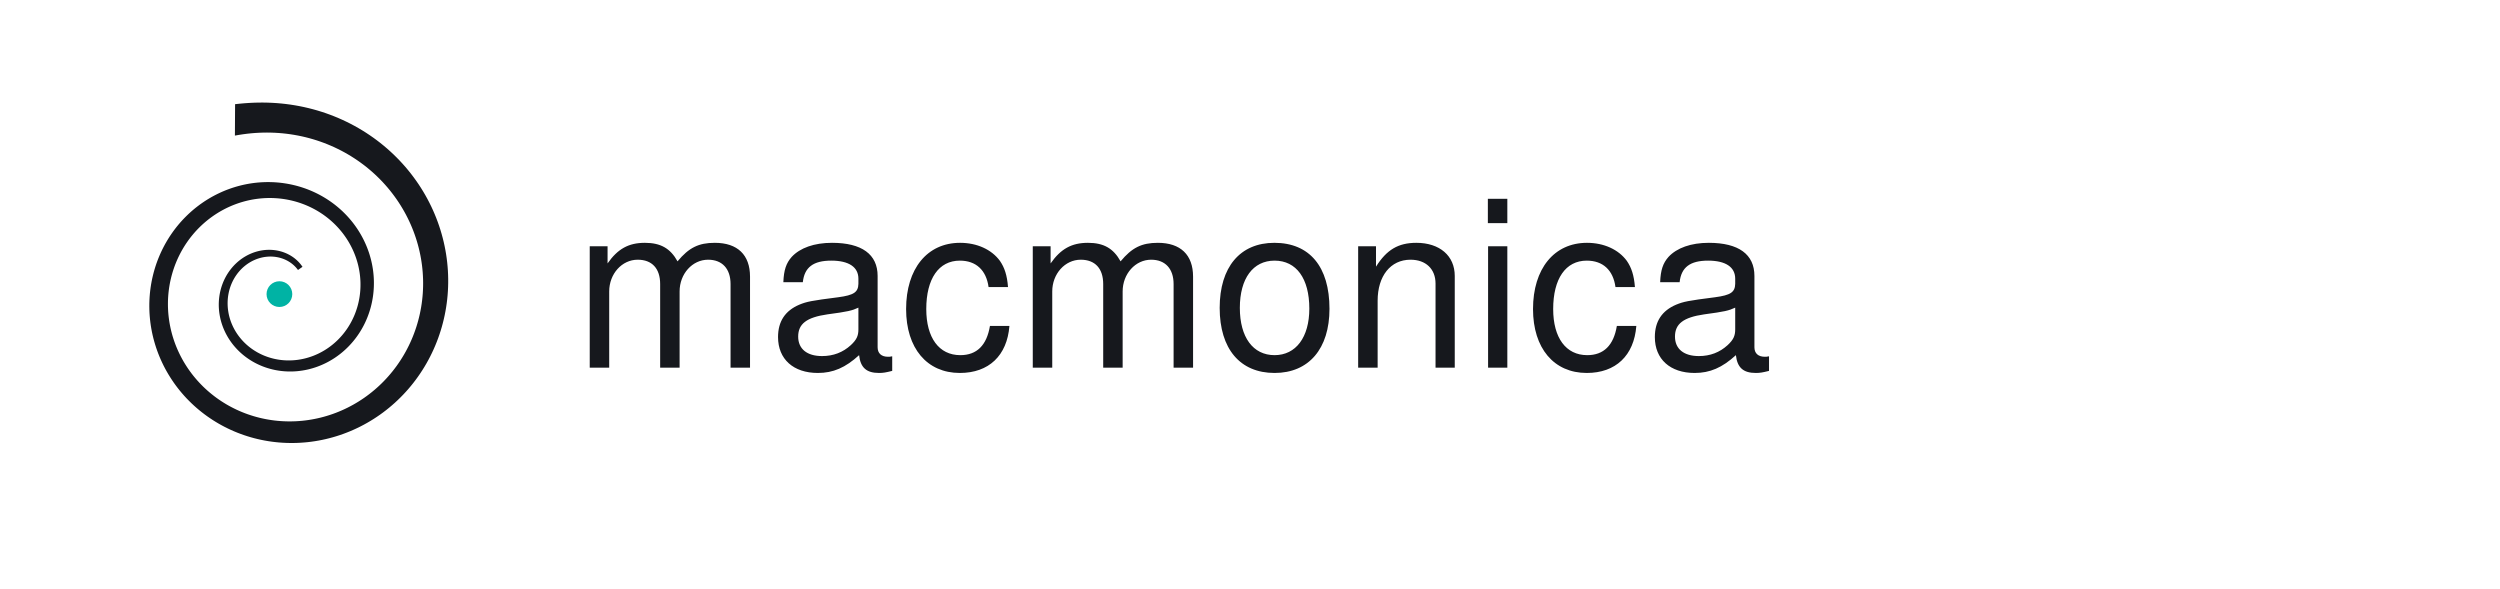
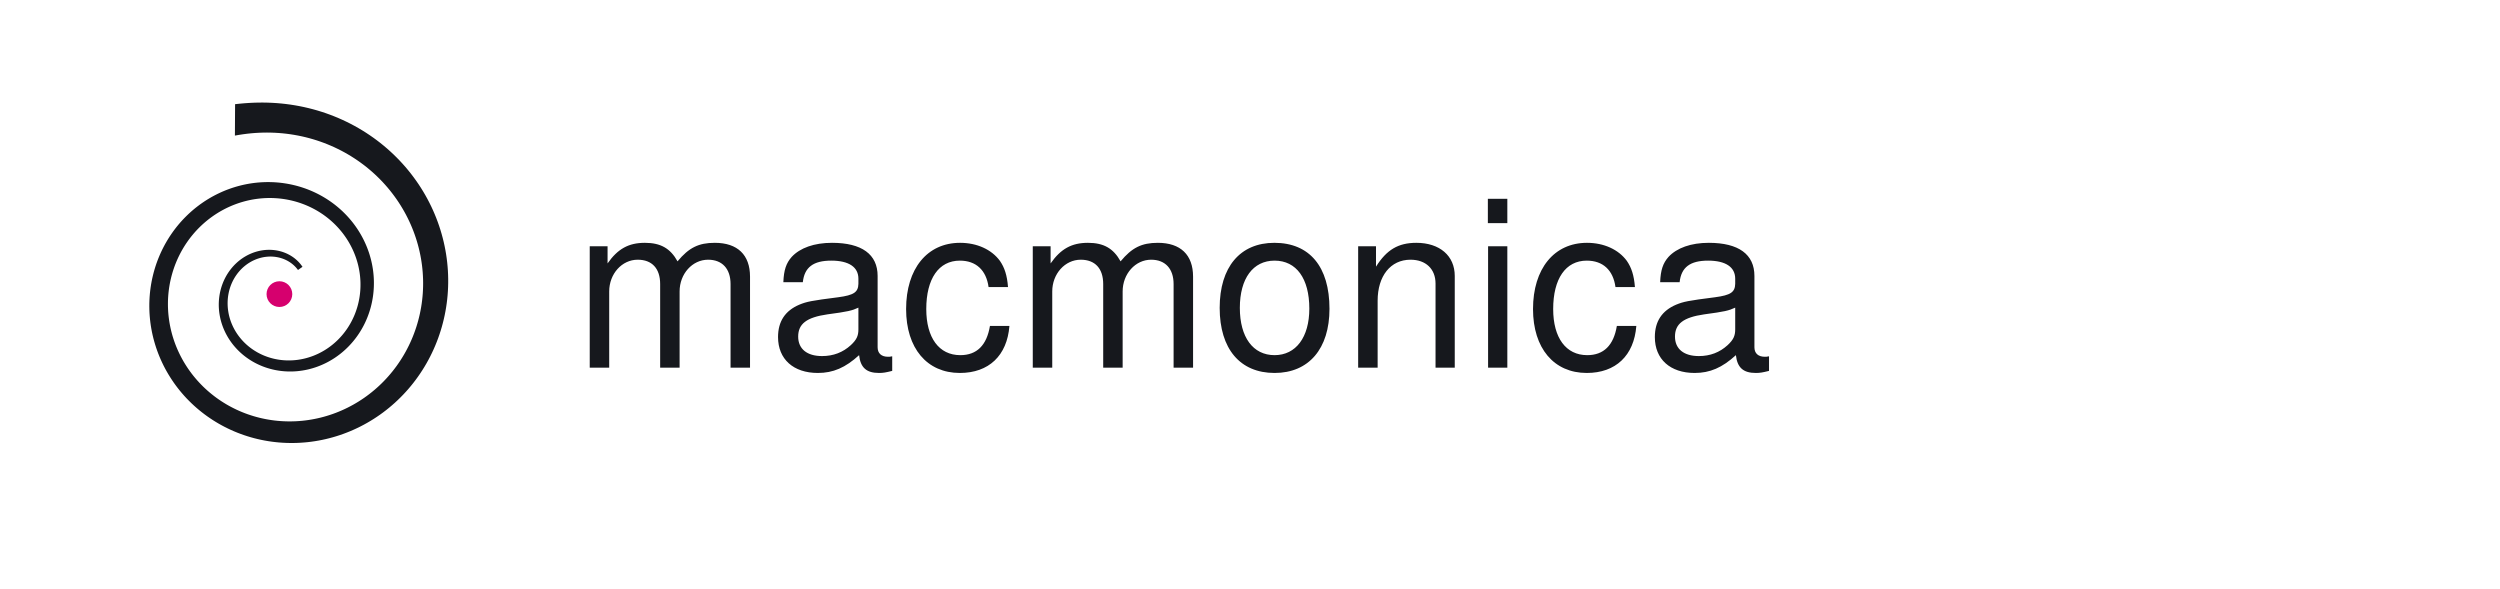
<svg xmlns="http://www.w3.org/2000/svg" viewBox="0 0 1360 320" width="1360" height="320" role="img" aria-label="macmonica">
  <g transform="translate(24 32) scale(0.5)">
    <path d="M207.58 83.52 L212.19 82.72 L216.63 82.05 L220.98 81.49 L225.30 81.03 L229.62 80.68 L233.92 80.43 L238.22 80.28 L242.51 80.23 L246.78 80.29 L251.05 80.45 L255.30 80.70 L259.53 81.06 L263.75 81.52 L267.94 82.08 L272.11 82.74 L276.25 83.49 L280.37 84.34 L284.46 85.29 L288.52 86.34 L292.54 87.48 L296.52 88.71 L300.47 90.04 L304.38 91.46 L308.24 92.97 L312.06 94.57 L315.84 96.25 L319.56 98.03 L323.24 99.89 L326.86 101.83 L330.43 103.86 L333.94 105.97 L337.39 108.16 L340.78 110.43 L344.11 112.77 L347.38 115.19 L350.58 117.68 L353.72 120.25 L356.79 122.88 L359.79 125.59 L362.71 128.36 L365.57 131.19 L368.35 134.09 L371.05 137.05 L373.68 140.07 L376.23 143.14 L378.69 146.27 L381.08 149.45 L383.39 152.68 L385.62 155.97 L387.76 159.30 L389.81 162.67 L391.78 166.08 L393.67 169.54 L395.46 173.04 L397.17 176.57 L398.79 180.13 L400.32 183.73 L401.76 187.35 L403.11 191.01 L404.37 194.68 L405.54 198.38 L406.62 202.10 L407.60 205.84 L408.49 209.60 L409.29 213.37 L410.00 217.15 L410.61 220.94 L411.14 224.73 L411.56 228.53 L411.90 232.34 L412.14 236.14 L412.30 239.94 L412.36 243.74 L412.32 247.53 L412.20 251.31 L411.99 255.08 L411.68 258.84 L411.28 262.58 L410.80 266.30 L410.23 270.01 L409.56 273.69 L408.82 277.35 L407.98 280.99 L407.06 284.59 L406.05 288.17 L404.96 291.72 L403.78 295.23 L402.53 298.70 L401.19 302.14 L399.77 305.54 L398.27 308.89 L396.70 312.20 L395.04 315.47 L393.32 318.69 L391.52 321.87 L389.64 324.99 L387.70 328.06 L385.68 331.07 L383.60 334.04 L381.44 336.94 L379.23 339.79 L376.95 342.57 L374.60 345.30 L372.20 347.96 L369.74 350.56 L367.22 353.10 L364.64 355.57 L362.01 357.97 L359.32 360.30 L356.59 362.56 L353.81 364.75 L350.98 366.87 L348.11 368.92 L345.19 370.89 L342.23 372.79 L339.23 374.61 L336.19 376.36 L333.12 378.02 L330.02 379.62 L326.88 381.13 L323.71 382.56 L320.52 383.91 L317.30 385.19 L314.06 386.38 L310.79 387.49 L307.51 388.52 L304.20 389.47 L300.88 390.34 L297.55 391.12 L294.21 391.82 L290.85 392.44 L287.49 392.98 L284.13 393.44 L280.76 393.81 L277.39 394.10 L274.01 394.31 L270.65 394.43 L267.28 394.48 L263.92 394.44 L260.57 394.32 L257.23 394.12 L253.91 393.85 L250.59 393.49 L247.30 393.05 L244.02 392.53 L240.76 391.94 L237.52 391.26 L234.31 390.52 L231.12 389.69 L227.96 388.79 L224.83 387.81 L221.72 386.77 L218.66 385.65 L215.62 384.45 L212.62 383.19 L209.66 381.86 L206.74 380.45 L203.85 378.98 L201.01 377.45 L198.21 375.85 L195.46 374.18 L192.76 372.46 L190.10 370.67 L187.49 368.82 L184.94 366.91 L182.43 364.94 L179.98 362.92 L177.58 360.85 L175.24 358.72 L172.95 356.54 L170.73 354.30 L168.56 352.02 L166.45 349.70 L164.41 347.32 L162.42 344.91 L160.50 342.45 L158.65 339.95 L156.85 337.41 L155.13 334.83 L153.47 332.22 L151.87 329.57 L150.35 326.89 L148.89 324.18 L147.51 321.45 L146.19 318.68 L144.94 315.89 L143.76 313.08 L142.65 310.24 L141.62 307.38 L140.66 304.51 L139.76 301.62 L138.94 298.71 L138.20 295.79 L137.52 292.86 L136.92 289.93 L136.39 286.98 L135.93 284.03 L135.55 281.07 L135.23 278.11 L134.99 275.15 L134.83 272.20 L134.73 269.24 L134.71 266.29 L134.75 263.35 L134.87 260.41 L135.06 257.49 L135.32 254.58 L135.65 251.68 L136.05 248.79 L136.52 245.92 L137.05 243.07 L137.66 240.24 L138.33 237.44 L139.07 234.65 L139.87 231.89 L140.74 229.16 L141.67 226.45 L142.66 223.77 L143.72 221.13 L144.84 218.51 L146.02 215.93 L147.26 213.39 L148.56 210.88 L149.91 208.41 L151.32 205.98 L152.79 203.58 L154.31 201.23 L155.89 198.93 L157.51 196.66 L159.19 194.44 L160.92 192.27 L162.69 190.15 L164.51 188.07 L166.38 186.04 L168.29 184.07 L170.25 182.14 L172.24 180.27 L174.28 178.45 L176.36 176.68 L178.47 174.97 L180.62 173.31 L182.80 171.72 L185.02 170.17 L187.27 168.69 L189.55 167.26 L191.85 165.90 L194.19 164.59 L196.55 163.34 L198.93 162.15 L201.34 161.03 L203.77 159.96 L206.21 158.96 L208.68 158.02 L211.16 157.14 L213.66 156.32 L216.17 155.57 L218.69 154.88 L221.22 154.25 L223.76 153.68 L226.30 153.18 L228.86 152.74 L231.41 152.37 L233.97 152.06 L236.53 151.81 L239.09 151.62 L241.64 151.49 L244.19 151.43 L246.74 151.43 L249.28 151.49 L251.81 151.62 L254.33 151.80 L256.84 152.04 L259.34 152.35 L261.82 152.71 L264.29 153.14 L266.74 153.62 L269.17 154.16 L271.59 154.76 L273.98 155.42 L276.35 156.13 L278.69 156.89 L281.01 157.72 L283.30 158.59 L285.57 159.52 L287.81 160.50 L290.01 161.53 L292.19 162.62 L294.33 163.75 L296.44 164.93 L298.51 166.16 L300.55 167.44 L302.56 168.76 L304.52 170.13 L306.45 171.54 L308.33 173.00 L310.18 174.49 L311.98 176.03 L313.74 177.61 L315.46 179.22 L317.13 180.87 L318.76 182.56 L320.35 184.28 L321.88 186.04 L323.37 187.82 L324.82 189.64 L326.21 191.49 L327.55 193.37 L328.85 195.27 L330.09 197.20 L331.29 199.16 L332.43 201.13 L333.52 203.13 L334.56 205.15 L335.55 207.19 L336.49 209.25 L337.37 211.32 L338.20 213.41 L338.98 215.52 L339.70 217.63 L340.37 219.76 L340.99 221.90 L341.55 224.04 L342.06 226.20 L342.51 228.36 L342.91 230.52 L343.26 232.69 L343.55 234.85 L343.79 237.02 L343.97 239.19 L344.11 241.36 L344.19 243.52 L344.21 245.68 L344.19 247.83 L344.11 249.97 L343.98 252.11 L343.80 254.24 L343.56 256.35 L343.28 258.45 L342.95 260.54 L342.56 262.62 L342.13 264.68 L341.65 266.72 L341.12 268.74 L340.54 270.75 L339.91 272.73 L339.24 274.69 L338.53 276.63 L337.77 278.55 L336.96 280.44 L336.11 282.30 L335.22 284.14 L334.28 285.96 L333.31 287.74 L332.29 289.49 L331.24 291.21 L330.15 292.91 L329.02 294.57 L327.85 296.19 L326.65 297.78 L325.41 299.34 L324.14 300.87 L322.83 302.35 L321.49 303.80 L320.13 305.22 L318.73 306.59 L317.30 307.93 L315.85 309.22 L314.37 310.48 L312.86 311.70 L311.33 312.87 L309.77 314.01 L308.20 315.10 L306.60 316.15 L304.98 317.16 L303.34 318.12 L301.69 319.04 L300.01 319.92 L298.33 320.76 L296.62 321.55 L294.91 322.29 L293.18 323.00 L291.44 323.65 L289.69 324.26 L287.93 324.83 L286.17 325.35 L284.39 325.83 L282.62 326.26 L280.83 326.65 L279.05 326.99 L277.26 327.29 L275.47 327.55 L273.69 327.75 L271.90 327.92 L270.12 328.04 L268.34 328.11 L266.56 328.15 L264.79 328.14 L263.02 328.08 L261.27 327.98 L259.52 327.84 L257.78 327.66 L256.06 327.44 L254.34 327.17 L252.64 326.86 L250.95 326.52 L249.28 326.13 L247.62 325.70 L245.98 325.24 L244.36 324.73 L242.75 324.19 L241.17 323.61 L239.60 323.00 L238.06 322.35 L236.54 321.66 L235.04 320.94 L233.56 320.18 L232.11 319.40 L230.68 318.57 L229.28 317.72 L227.90 316.84 L226.55 315.92 L225.23 314.98 L223.94 314.01 L222.68 313.01 L221.44 311.98 L220.24 310.93 L219.07 309.85 L217.92 308.74 L216.81 307.62 L215.74 306.47 L214.69 305.29 L213.68 304.10 L212.70 302.89 L211.75 301.66 L210.84 300.41 L209.96 299.14 L209.12 297.86 L208.31 296.56 L207.54 295.25 L206.80 293.92 L206.10 292.58 L205.43 291.23 L204.81 289.87 L204.21 288.49 L203.65 287.11 L203.13 285.73 L202.65 284.33 L202.20 282.93 L201.79 281.52 L201.41 280.11 L201.08 278.70 L200.77 277.28 L200.51 275.86 L200.28 274.45 L200.08 273.03 L199.92 271.61 L199.80 270.20 L199.71 268.79 L199.66 267.38 L199.64 265.98 L199.66 264.59 L199.71 263.20 L199.79 261.82 L199.91 260.44 L200.06 259.08 L200.25 257.73 L200.47 256.38 L200.72 255.05 L201.00 253.73 L201.31 252.43 L201.65 251.13 L202.03 249.85 L202.43 248.59 L202.87 247.34 L203.33 246.11 L203.82 244.90 L204.34 243.70 L204.88 242.53 L205.45 241.37 L206.05 240.23 L206.67 239.11 L207.32 238.02 L207.99 236.94 L208.69 235.89 L209.41 234.86 L210.14 233.85 L210.91 232.86 L211.69 231.90 L212.49 230.96 L213.31 230.05 L214.15 229.16 L215.01 228.30 L215.88 227.46 L216.77 226.65 L217.68 225.87 L218.60 225.11 L219.54 224.38 L220.49 223.67 L221.45 222.99 L222.42 222.34 L223.41 221.72 L224.40 221.13 L225.41 220.56 L226.42 220.02 L227.44 219.51 L228.47 219.03 L229.51 218.58 L230.55 218.15 L231.59 217.75 L232.64 217.39 L233.70 217.05 L234.76 216.73 L235.81 216.45 L236.87 216.19 L237.93 215.96 L238.99 215.76 L240.05 215.59 L241.11 215.45 L242.17 215.33 L243.22 215.24 L244.27 215.17 L245.31 215.14 L246.35 215.13 L247.38 215.14 L248.41 215.18 L249.43 215.25 L250.44 215.34 L251.45 215.46 L252.44 215.60 L253.43 215.77 L254.40 215.96 L255.37 216.17 L256.32 216.41 L257.26 216.66 L258.19 216.95 L259.11 217.25 L260.01 217.57 L260.90 217.92 L261.78 218.28 L262.64 218.67 L263.48 219.07 L264.31 219.50 L265.13 219.94 L265.92 220.40 L266.70 220.88 L267.47 221.37 L268.21 221.88 L268.94 222.40 L269.65 222.95 L270.34 223.50 L271.01 224.07 L271.67 224.65 L272.30 225.25 L272.92 225.86 L273.51 226.47 L274.09 227.10 L274.64 227.74 L275.18 228.39 L275.69 229.05 L276.21 229.75 L281.11 226.29 L280.57 225.51 L279.99 224.70 L279.39 223.90 L278.76 223.12 L278.10 222.35 L277.43 221.59 L276.73 220.84 L276.00 220.10 L275.25 219.39 L274.48 218.68 L273.68 217.99 L272.87 217.32 L272.03 216.67 L271.17 216.03 L270.29 215.42 L269.38 214.82 L268.46 214.24 L267.52 213.69 L266.55 213.15 L265.57 212.64 L264.57 212.15 L263.55 211.68 L262.51 211.24 L261.46 210.82 L260.39 210.42 L259.30 210.05 L258.20 209.71 L257.08 209.40 L255.95 209.11 L254.81 208.84 L253.66 208.61 L252.49 208.40 L251.31 208.23 L250.12 208.08 L248.92 207.96 L247.71 207.88 L246.49 207.82 L245.27 207.79 L244.04 207.80 L242.80 207.83 L241.56 207.90 L240.31 208.00 L239.06 208.13 L237.81 208.30 L236.55 208.50 L235.30 208.73 L234.04 208.99 L232.79 209.29 L231.53 209.62 L230.28 209.98 L229.03 210.38 L227.79 210.81 L226.55 211.27 L225.32 211.77 L224.09 212.30 L222.87 212.86 L221.66 213.46 L220.47 214.09 L219.28 214.76 L218.10 215.45 L216.93 216.18 L215.78 216.95 L214.64 217.74 L213.52 218.57 L212.41 219.43 L211.32 220.32 L210.25 221.24 L209.20 222.20 L208.16 223.18 L207.15 224.19 L206.16 225.24 L205.19 226.31 L204.24 227.42 L203.32 228.55 L202.42 229.71 L201.54 230.89 L200.69 232.11 L199.87 233.35 L199.08 234.61 L198.31 235.90 L197.58 237.22 L196.87 238.56 L196.20 239.92 L195.56 241.30 L194.94 242.71 L194.37 244.14 L193.82 245.59 L193.31 247.05 L192.83 248.54 L192.39 250.04 L191.99 251.56 L191.62 253.10 L191.29 254.65 L190.99 256.22 L190.73 257.80 L190.52 259.39 L190.34 260.99 L190.20 262.60 L190.10 264.23 L190.04 265.86 L190.02 267.50 L190.04 269.15 L190.10 270.80 L190.21 272.46 L190.35 274.12 L190.54 275.78 L190.77 277.44 L191.04 279.11 L191.36 280.77 L191.71 282.43 L192.11 284.09 L192.56 285.75 L193.04 287.40 L193.57 289.04 L194.14 290.68 L194.75 292.31 L195.41 293.93 L196.11 295.54 L196.85 297.13 L197.63 298.72 L198.46 300.29 L199.33 301.84 L200.23 303.38 L201.18 304.90 L202.18 306.41 L203.21 307.89 L204.28 309.36 L205.39 310.80 L206.54 312.22 L207.74 313.61 L208.97 314.98 L210.23 316.33 L211.54 317.65 L212.88 318.94 L214.26 320.20 L215.67 321.43 L217.12 322.63 L218.61 323.80 L220.12 324.93 L221.68 326.03 L223.26 327.10 L224.87 328.13 L226.52 329.13 L228.19 330.08 L229.90 331.00 L231.63 331.88 L233.39 332.72 L235.18 333.52 L236.99 334.28 L238.82 334.99 L240.68 335.66 L242.56 336.29 L244.47 336.87 L246.39 337.41 L248.33 337.90 L250.29 338.35 L252.27 338.75 L254.27 339.10 L256.27 339.40 L258.30 339.66 L260.33 339.86 L262.38 340.02 L264.43 340.12 L266.50 340.18 L268.57 340.18 L270.65 340.14 L272.73 340.04 L274.82 339.89 L276.91 339.69 L279.00 339.43 L281.09 339.13 L283.18 338.77 L285.27 338.36 L287.35 337.90 L289.43 337.38 L291.50 336.81 L293.56 336.19 L295.62 335.52 L297.66 334.79 L299.69 334.01 L301.71 333.18 L303.71 332.30 L305.70 331.36 L307.67 330.38 L309.62 329.34 L311.55 328.25 L313.46 327.11 L315.34 325.93 L317.21 324.69 L319.04 323.40 L320.85 322.06 L322.64 320.68 L324.39 319.25 L326.11 317.77 L327.81 316.24 L329.46 314.67 L331.09 313.05 L332.68 311.39 L334.23 309.69 L335.75 307.94 L337.22 306.15 L338.66 304.32 L340.06 302.45 L341.41 300.54 L342.72 298.60 L343.99 296.61 L345.21 294.59 L346.38 292.53 L347.51 290.44 L348.59 288.32 L349.62 286.16 L350.59 283.98 L351.52 281.76 L352.40 279.51 L353.22 277.24 L353.99 274.94 L354.71 272.62 L355.37 270.27 L355.97 267.91 L356.52 265.52 L357.01 263.11 L357.44 260.68 L357.82 258.24 L358.13 255.78 L358.39 253.30 L358.58 250.82 L358.72 248.32 L358.79 245.81 L358.81 243.30 L358.76 240.78 L358.65 238.25 L358.48 235.72 L358.24 233.19 L357.95 230.66 L357.59 228.13 L357.16 225.60 L356.68 223.08 L356.13 220.56 L355.52 218.05 L354.84 215.55 L354.11 213.05 L353.31 210.57 L352.44 208.11 L351.52 205.66 L350.53 203.22 L349.48 200.81 L348.37 198.41 L347.20 196.04 L345.97 193.69 L344.68 191.36 L343.32 189.06 L341.91 186.79 L340.44 184.54 L338.91 182.33 L337.32 180.15 L335.68 178.00 L333.98 175.89 L332.22 173.82 L330.41 171.78 L328.55 169.78 L326.63 167.83 L324.66 165.91 L322.64 164.04 L320.57 162.22 L318.44 160.44 L316.28 158.71 L314.06 157.03 L311.80 155.40 L309.49 153.82 L307.14 152.29 L304.74 150.82 L302.31 149.40 L299.84 148.04 L297.32 146.73 L294.77 145.49 L292.18 144.30 L289.56 143.18 L286.91 142.11 L284.22 141.11 L281.50 140.18 L278.76 139.30 L275.98 138.49 L273.18 137.75 L270.36 137.08 L267.51 136.47 L264.65 135.93 L261.76 135.46 L258.86 135.05 L255.94 134.72 L253.00 134.46 L250.06 134.27 L247.10 134.15 L244.13 134.10 L241.16 134.13 L238.18 134.23 L235.19 134.40 L232.21 134.64 L229.22 134.96 L226.23 135.35 L223.25 135.81 L220.28 136.35 L217.31 136.96 L214.34 137.65 L211.39 138.41 L208.46 139.24 L205.53 140.15 L202.62 141.13 L199.73 142.18 L196.86 143.30 L194.01 144.50 L191.19 145.77 L188.39 147.11 L185.62 148.52 L182.87 150.00 L180.16 151.55 L177.48 153.17 L174.83 154.86 L172.22 156.62 L169.64 158.44 L167.11 160.34 L164.61 162.29 L162.16 164.31 L159.75 166.40 L157.39 168.55 L155.08 170.76 L152.82 173.03 L150.60 175.36 L148.44 177.74 L146.33 180.19 L144.28 182.69 L142.29 185.25 L140.35 187.86 L138.48 190.52 L136.66 193.23 L134.91 196.00 L133.22 198.81 L131.59 201.67 L130.04 204.57 L128.55 207.51 L127.13 210.50 L125.78 213.53 L124.50 216.60 L123.29 219.70 L122.15 222.84 L121.09 226.01 L120.11 229.22 L119.20 232.45 L118.37 235.72 L117.61 239.01 L116.94 242.32 L116.34 245.66 L115.83 249.02 L115.39 252.39 L115.04 255.79 L114.77 259.19 L114.58 262.62 L114.47 266.05 L114.45 269.49 L114.51 272.94 L114.65 276.39 L114.88 279.85 L115.19 283.30 L115.59 286.76 L116.07 290.21 L116.64 293.66 L117.29 297.10 L118.03 300.53 L118.85 303.95 L119.76 307.35 L120.75 310.74 L121.82 314.11 L122.98 317.47 L124.22 320.79 L125.55 324.10 L126.96 327.38 L128.45 330.63 L130.02 333.85 L131.67 337.04 L133.41 340.19 L135.22 343.30 L137.12 346.38 L139.09 349.42 L141.13 352.42 L143.26 355.37 L145.46 358.27 L147.73 361.13 L150.08 363.93 L152.50 366.69 L154.99 369.39 L157.56 372.03 L160.19 374.62 L162.88 377.14 L165.65 379.61 L168.48 382.01 L171.37 384.35 L174.32 386.62 L177.34 388.83 L180.41 390.96 L183.54 393.03 L186.73 395.02 L189.97 396.94 L193.26 398.78 L196.60 400.55 L199.99 402.23 L203.43 403.84 L206.91 405.37 L210.44 406.82 L214.01 408.18 L217.61 409.46 L221.26 410.65 L224.94 411.76 L228.65 412.78 L232.39 413.71 L236.16 414.55 L239.96 415.30 L243.78 415.96 L247.63 416.53 L251.50 417.00 L255.38 417.39 L259.28 417.68 L263.20 417.87 L267.12 417.97 L271.06 417.98 L275.00 417.89 L278.94 417.70 L282.89 417.42 L286.84 417.05 L290.78 416.57 L294.72 416.00 L298.66 415.33 L302.58 414.57 L306.49 413.71 L310.39 412.75 L314.27 411.70 L318.13 410.55 L321.97 409.31 L325.78 407.97 L329.57 406.53 L333.33 405.01 L337.06 403.38 L340.76 401.67 L344.42 399.86 L348.05 397.96 L351.63 395.97 L355.17 393.89 L358.67 391.72 L362.12 389.46 L365.52 387.12 L368.87 384.69 L372.16 382.17 L375.40 379.57 L378.58 376.88 L381.71 374.12 L384.77 371.27 L387.76 368.35 L390.69 365.35 L393.56 362.27 L396.35 359.12 L399.07 355.90 L401.72 352.60 L404.29 349.23 L406.78 345.80 L409.20 342.30 L411.53 338.74 L413.78 335.12 L415.95 331.43 L418.03 327.69 L420.03 323.89 L421.93 320.03 L423.75 316.12 L425.47 312.17 L427.10 308.16 L428.64 304.11 L430.08 300.01 L431.42 295.88 L432.67 291.70 L433.81 287.49 L434.86 283.24 L435.81 278.96 L436.65 274.66 L437.39 270.32 L438.03 265.96 L438.56 261.58 L438.99 257.17 L439.31 252.75 L439.52 248.32 L439.63 243.87 L439.63 239.41 L439.52 234.95 L439.31 230.48 L438.98 226.01 L438.55 221.54 L438.01 217.07 L437.36 212.61 L436.60 208.16 L435.73 203.72 L434.76 199.30 L433.67 194.89 L432.48 190.49 L431.18 186.13 L429.77 181.78 L428.25 177.46 L426.63 173.18 L424.90 168.92 L423.07 164.70 L421.13 160.52 L419.08 156.38 L416.94 152.28 L414.69 148.22 L412.34 144.21 L409.89 140.26 L407.34 136.35 L404.69 132.51 L401.94 128.72 L399.10 124.98 L396.17 121.32 L393.14 117.71 L390.02 114.18 L386.81 110.71 L383.51 107.32 L380.13 103.99 L376.65 100.75 L373.10 97.58 L369.46 94.50 L365.75 91.49 L361.95 88.57 L358.08 85.74 L354.13 83.00 L350.12 80.34 L346.03 77.78 L341.87 75.31 L337.65 72.94 L333.36 70.66 L329.02 68.49 L324.61 66.41 L320.15 64.44 L315.63 62.57 L311.06 60.80 L306.44 59.14 L301.77 57.59 L297.06 56.14 L292.30 54.81 L287.51 53.59 L282.68 52.47 L277.81 51.47 L272.92 50.59 L267.99 49.81 L263.04 49.15 L258.06 48.61 L253.06 48.18 L248.05 47.87 L243.02 47.67 L237.98 47.58 L232.92 47.61 L227.87 47.76 L222.81 48.01 L217.75 48.36 L212.71 48.82 L207.77 49.35 Z" fill="#16181d" />
-     <circle cx="256" cy="256" r="14" fill="#00b3a4" />
+     <circle cx="256" cy="256" r="14" fill="#d6006e" />
  </g>
  <text x="312" y="200" font-family="-apple-system, BlinkMacSystemFont, 'SF Pro Display', 'Helvetica Neue', Helvetica, Arial, sans-serif" font-size="126" font-weight="500" letter-spacing="1" fill="#16181d">macmonica</text>
</svg>
